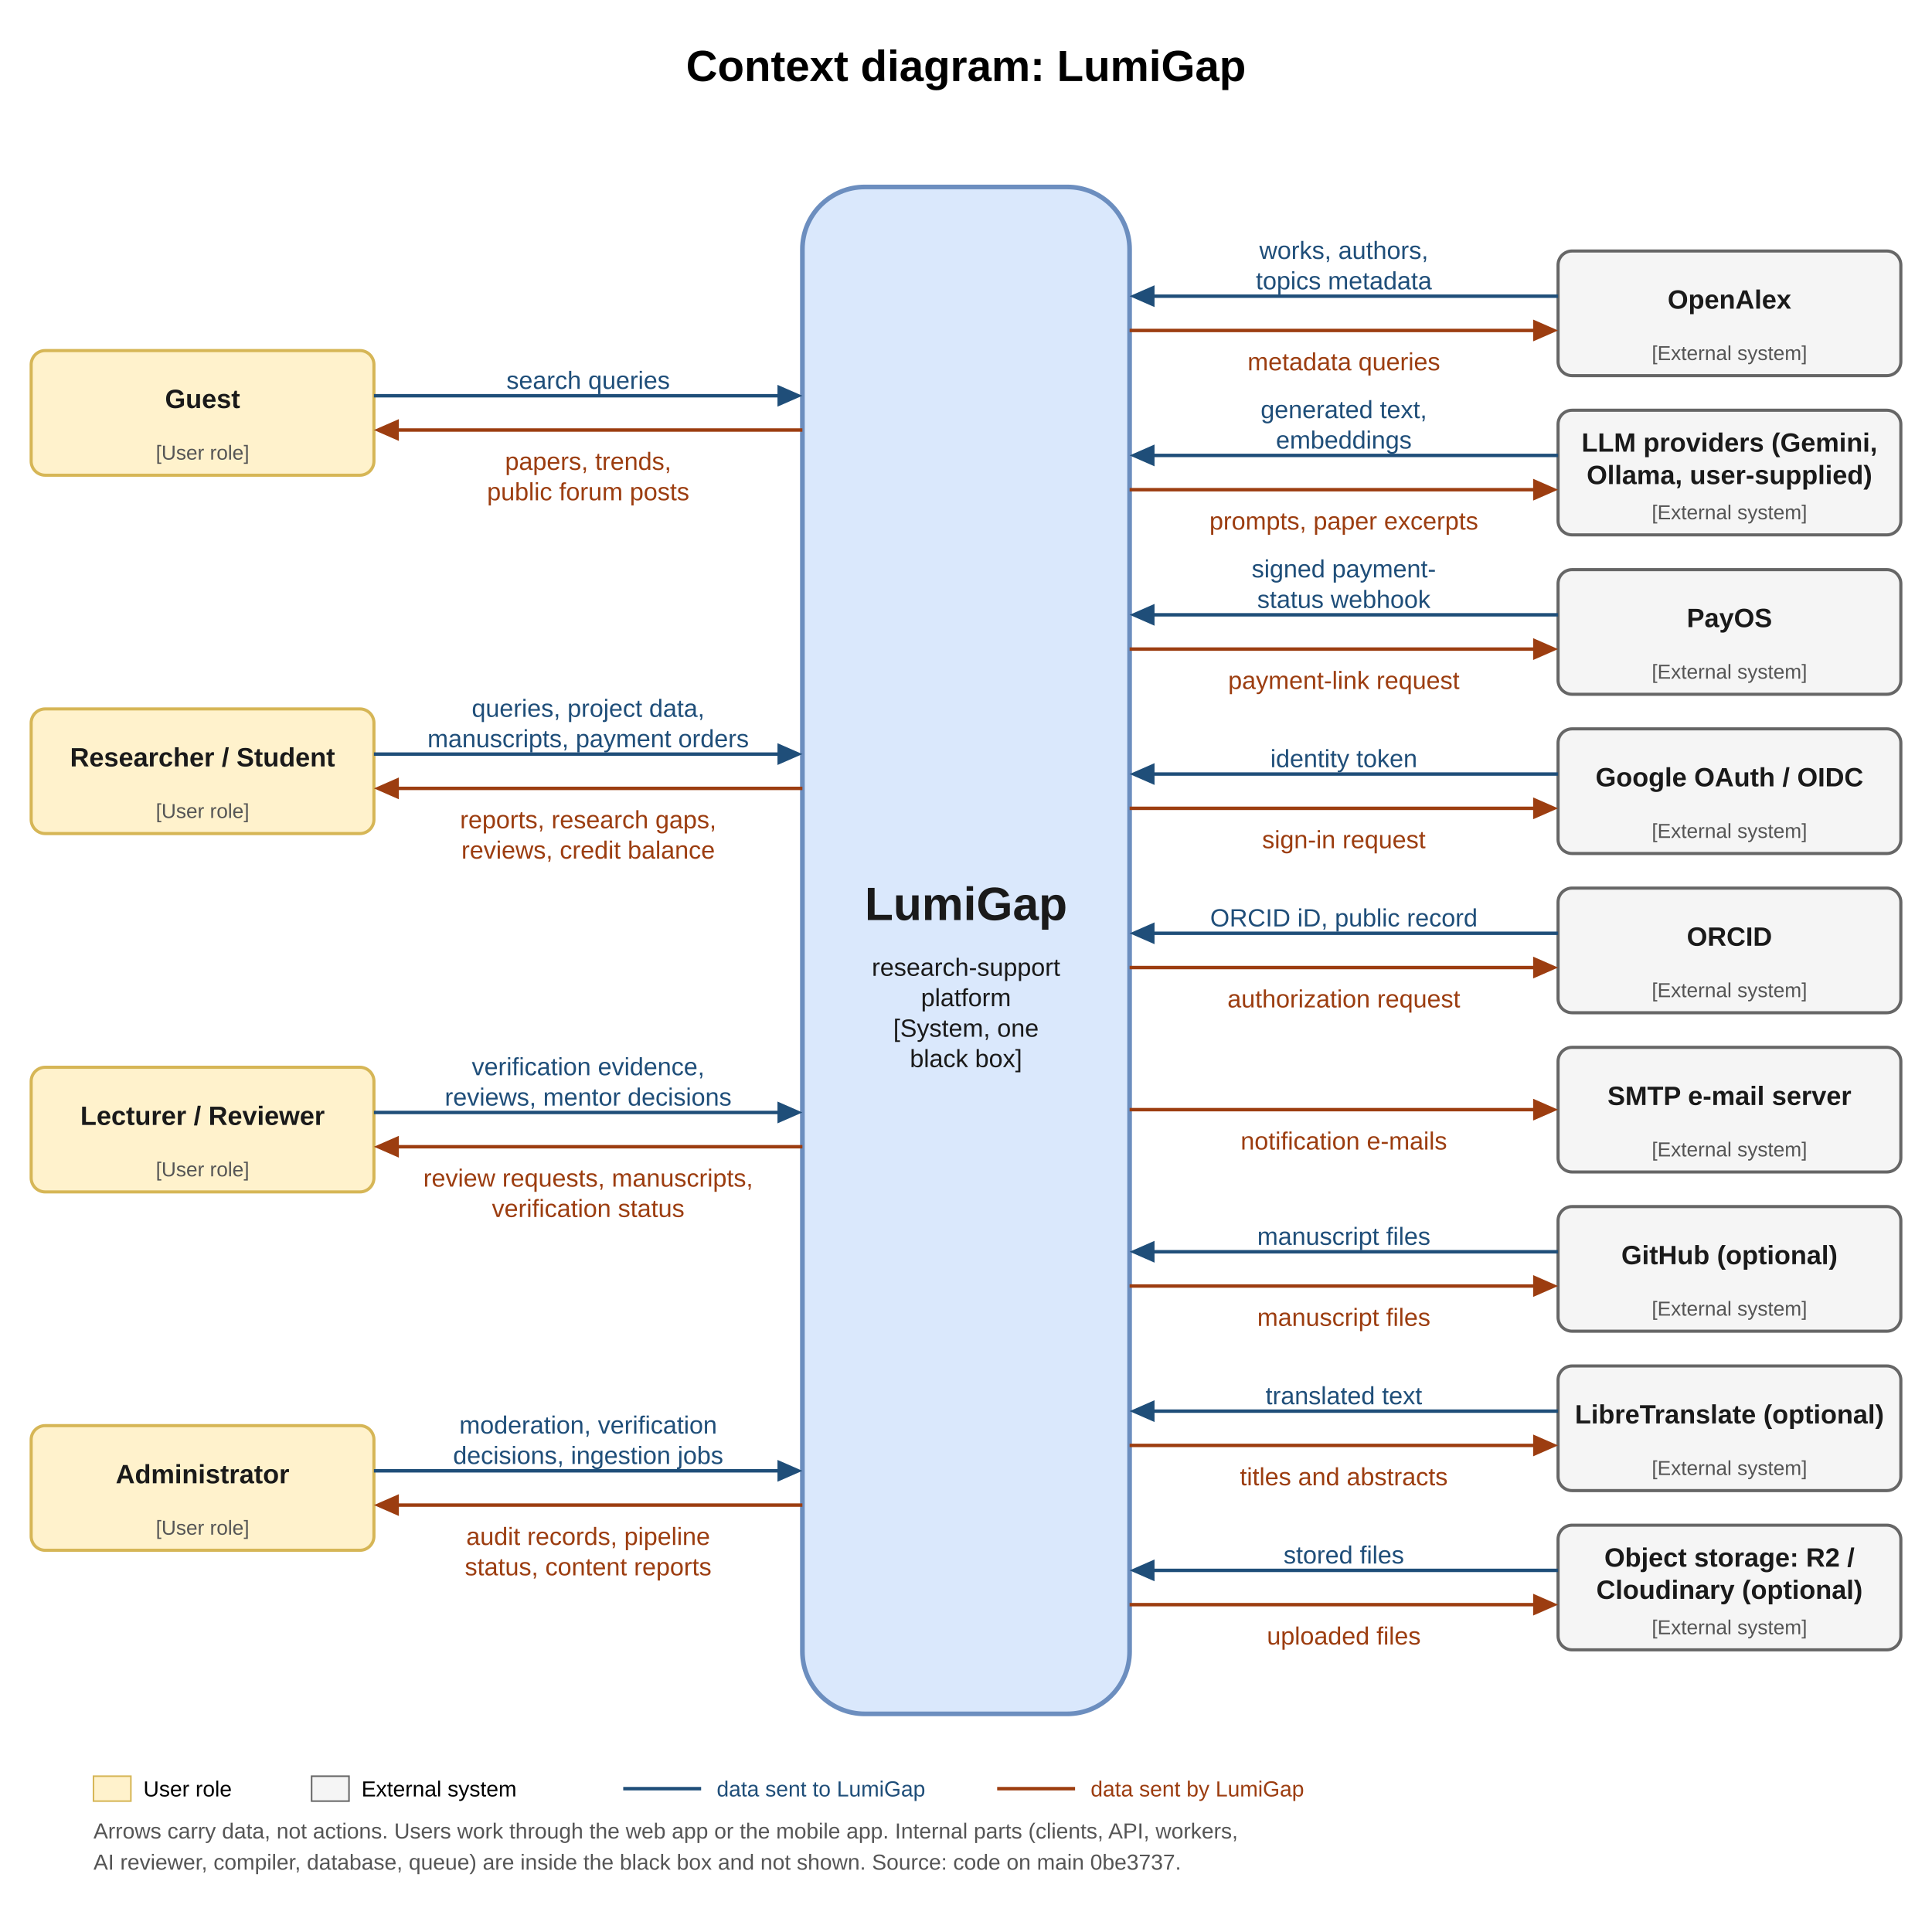
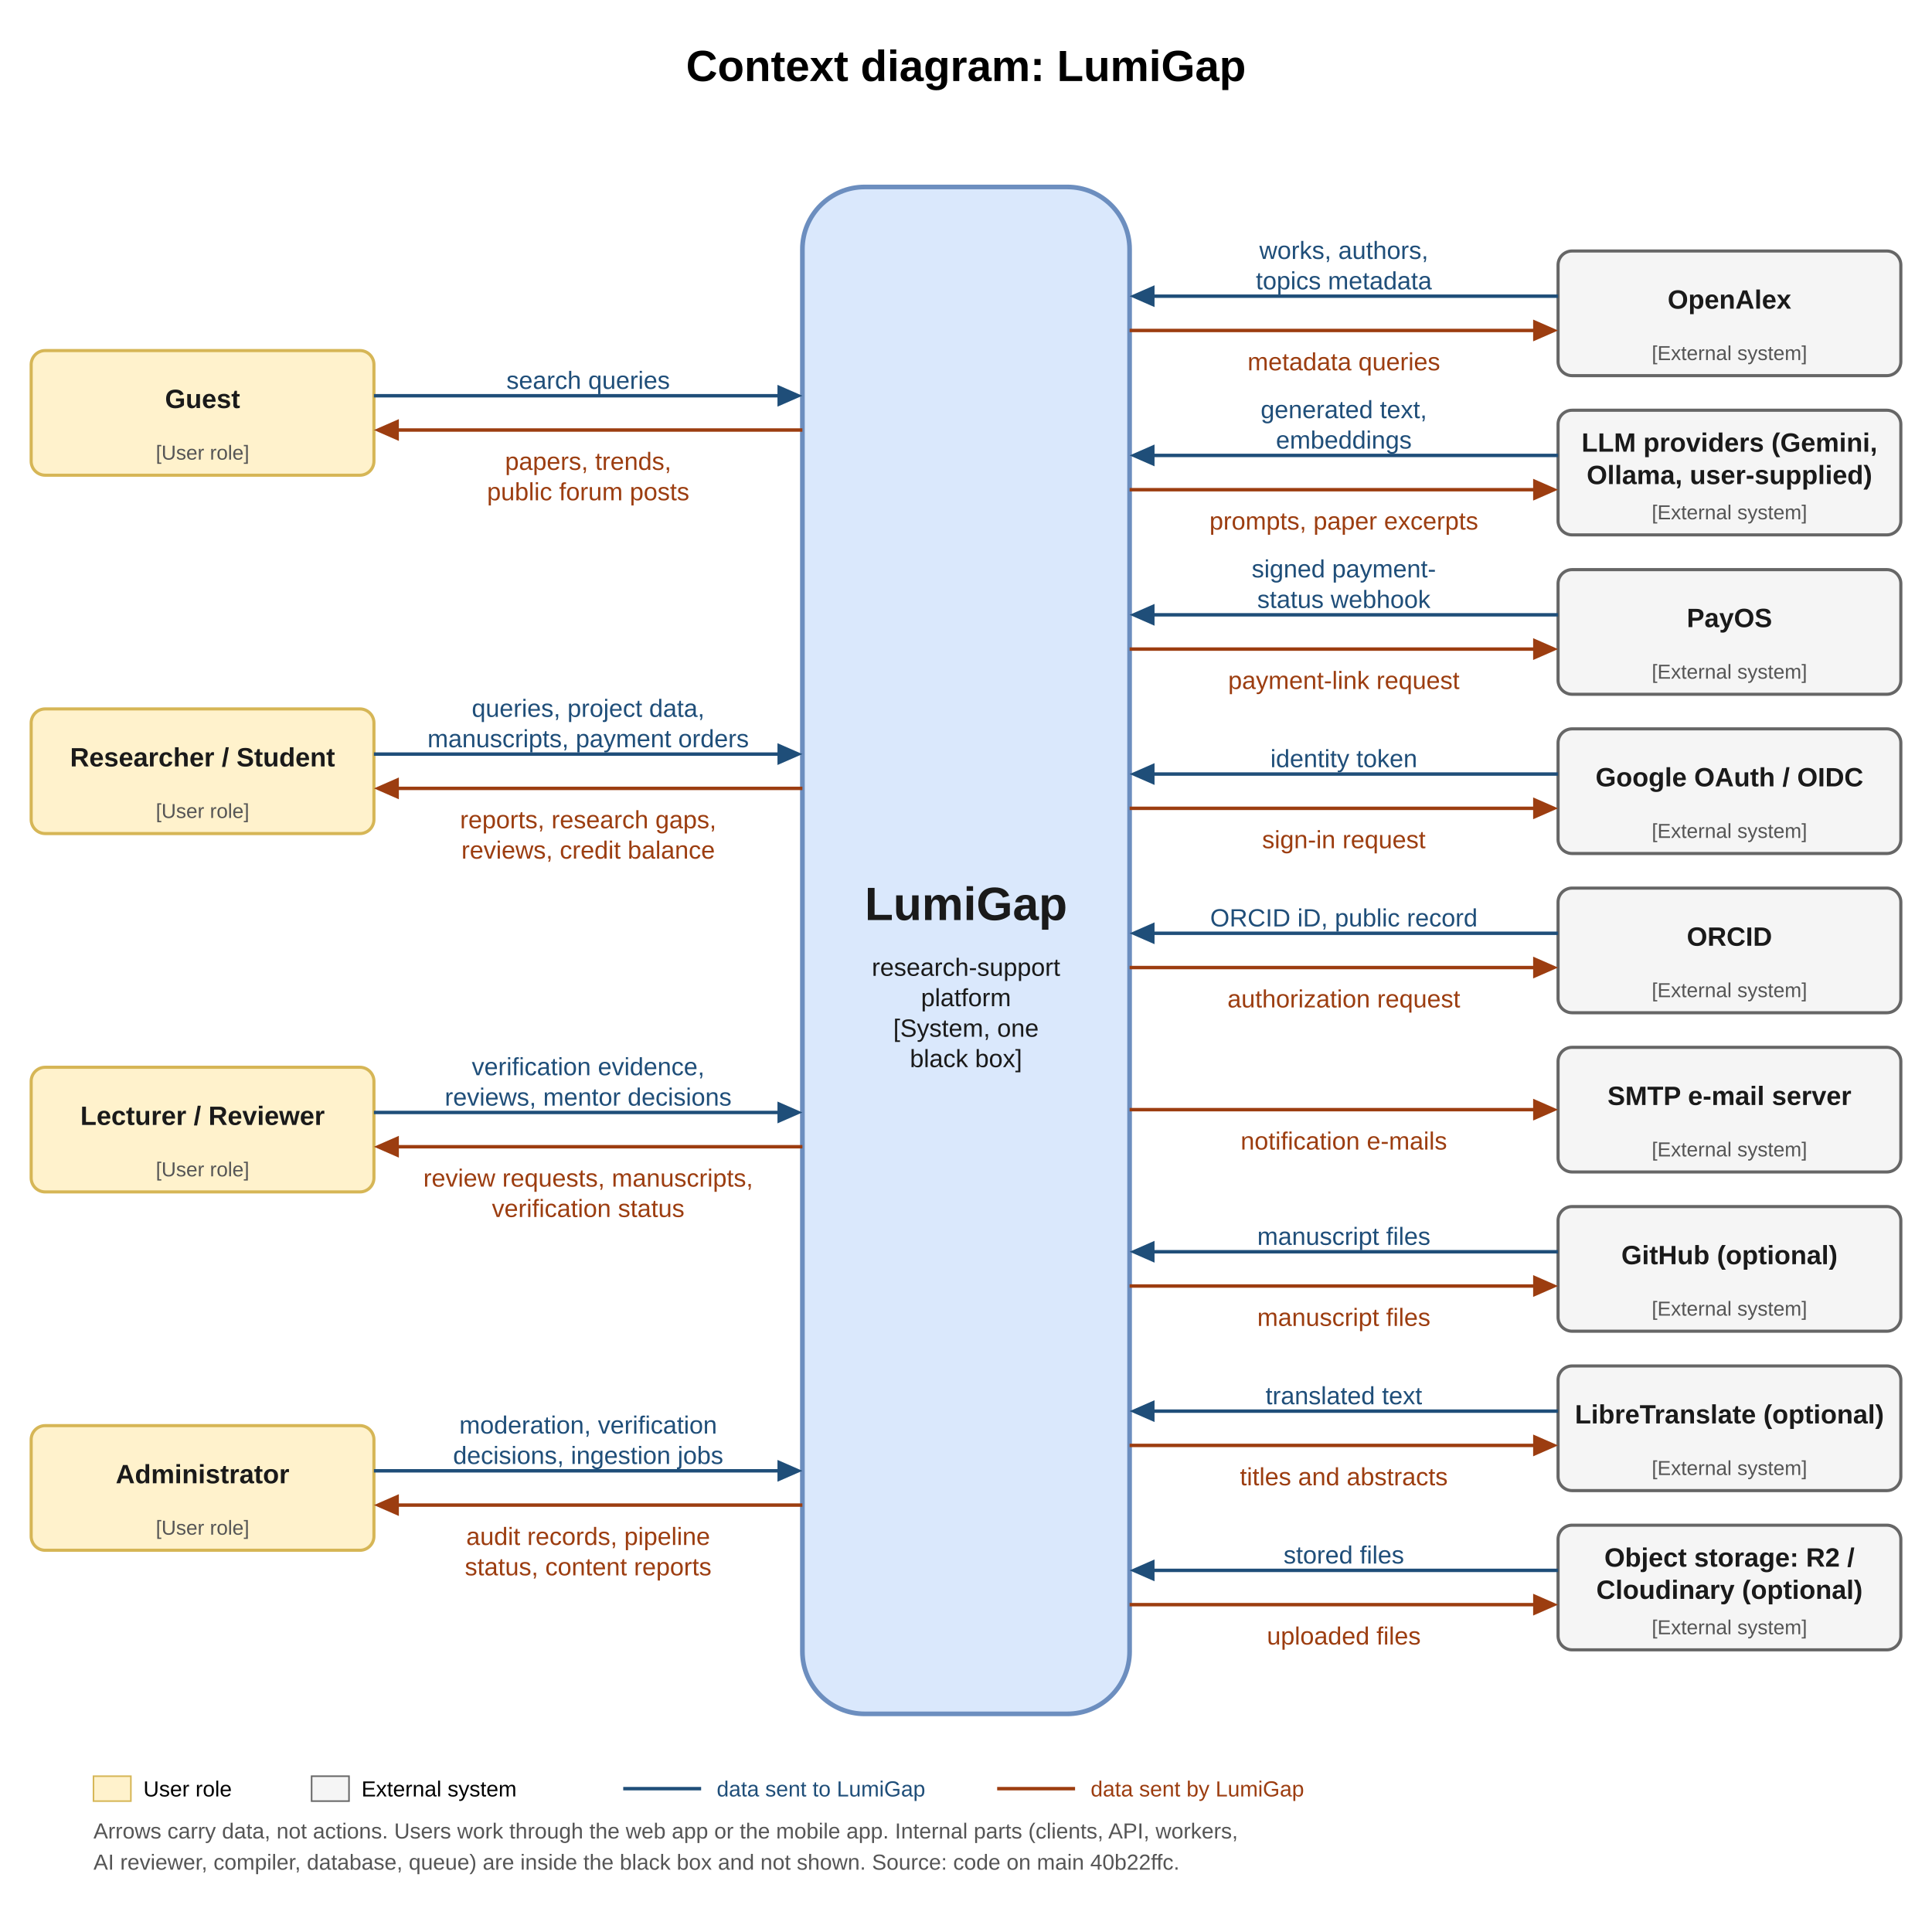
<svg xmlns="http://www.w3.org/2000/svg" width="1240" height="1240" viewBox="0 0 1240 1240" font-family="Arial">
  <rect width="1240" height="1240" fill="white" />
  <text x="620.0" y="52" font-size="28" font-weight="bold" text-anchor="middle">Context diagram: LumiGap</text>
  <rect x="515" y="120" width="210" height="980" rx="40" fill="#DAE8FC" stroke="#6C8EBF" stroke-width="3" />
  <text x="620.0" y="590.5" font-size="30" text-anchor="middle" font-weight="bold" fill="#1A1A1A">LumiGap</text>
  <text x="620.0" y="626.3" font-size="16" text-anchor="middle" font-weight="normal" fill="#1A1A1A">research-support</text>
  <text x="620.0" y="645.8" font-size="16" text-anchor="middle" font-weight="normal" fill="#1A1A1A">platform</text>
  <text x="620.0" y="665.4" font-size="16" text-anchor="middle" font-weight="normal" fill="#1A1A1A">[System, one</text>
  <text x="620.0" y="684.9" font-size="16" text-anchor="middle" font-weight="normal" fill="#1A1A1A">black box]</text>
  <rect x="20.0" y="225.0" width="220" height="80" rx="9" fill="#FFF2CC" stroke="#D6B656" stroke-width="2" />
  <text x="130.0" y="261.9" font-size="17" text-anchor="middle" font-weight="bold" fill="#1A1A1A">Guest</text>
  <text x="130.0" y="295.0" font-size="13" text-anchor="middle" fill="#555">[User role]</text>
  <line x1="240.0" y1="254.0" x2="501.0" y2="254.0" stroke="#1F4E79" stroke-width="2.2" />
  <polygon points="515.0,254.0 499.0,247.0 499.0,261.0" fill="#1F4E79" />
  <text x="377.5" y="249.6" font-size="16" text-anchor="middle" font-weight="normal" fill="#1F4E79">search queries</text>
  <line x1="515.0" y1="276.0" x2="254.0" y2="276.0" stroke="#9C3D10" stroke-width="2.2" />
  <polygon points="240.0,276.0 256.0,269.0 256.0,283.0" fill="#9C3D10" />
  <text x="377.5" y="301.6" font-size="16" text-anchor="middle" font-weight="normal" fill="#9C3D10">papers, trends,</text>
  <text x="377.5" y="321.1" font-size="16" text-anchor="middle" font-weight="normal" fill="#9C3D10">public forum posts</text>
  <rect x="20.0" y="455.0" width="220" height="80" rx="9" fill="#FFF2CC" stroke="#D6B656" stroke-width="2" />
  <text x="130.0" y="491.9" font-size="17" text-anchor="middle" font-weight="bold" fill="#1A1A1A">Researcher / Student</text>
  <text x="130.0" y="525.0" font-size="13" text-anchor="middle" fill="#555">[User role]</text>
  <line x1="240.0" y1="484.0" x2="501.0" y2="484.0" stroke="#1F4E79" stroke-width="2.2" />
  <polygon points="515.0,484.0 499.0,477.0 499.0,491.0" fill="#1F4E79" />
  <text x="377.5" y="460.1" font-size="16" text-anchor="middle" font-weight="normal" fill="#1F4E79">queries, project data,</text>
  <text x="377.5" y="479.6" font-size="16" text-anchor="middle" font-weight="normal" fill="#1F4E79">manuscripts, payment orders</text>
  <line x1="515.0" y1="506.0" x2="254.0" y2="506.0" stroke="#9C3D10" stroke-width="2.2" />
  <polygon points="240.0,506.0 256.0,499.0 256.0,513.0" fill="#9C3D10" />
  <text x="377.5" y="531.6" font-size="16" text-anchor="middle" font-weight="normal" fill="#9C3D10">reports, research gaps,</text>
  <text x="377.5" y="551.1" font-size="16" text-anchor="middle" font-weight="normal" fill="#9C3D10">reviews, credit balance</text>
  <rect x="20.0" y="685.0" width="220" height="80" rx="9" fill="#FFF2CC" stroke="#D6B656" stroke-width="2" />
  <text x="130.0" y="722.0" font-size="17" text-anchor="middle" font-weight="bold" fill="#1A1A1A">Lecturer / Reviewer</text>
  <text x="130.0" y="755.0" font-size="13" text-anchor="middle" fill="#555">[User role]</text>
  <line x1="240.0" y1="714.0" x2="501.0" y2="714.0" stroke="#1F4E79" stroke-width="2.2" />
  <polygon points="515.0,714.0 499.0,707.0 499.0,721.0" fill="#1F4E79" />
  <text x="377.5" y="690.1" font-size="16" text-anchor="middle" font-weight="normal" fill="#1F4E79">verification evidence,</text>
  <text x="377.5" y="709.6" font-size="16" text-anchor="middle" font-weight="normal" fill="#1F4E79">reviews, mentor decisions</text>
  <line x1="515.0" y1="736.0" x2="254.0" y2="736.0" stroke="#9C3D10" stroke-width="2.2" />
  <polygon points="240.0,736.0 256.0,729.0 256.0,743.0" fill="#9C3D10" />
  <text x="377.5" y="761.6" font-size="16" text-anchor="middle" font-weight="normal" fill="#9C3D10">review requests, manuscripts,</text>
  <text x="377.5" y="781.1" font-size="16" text-anchor="middle" font-weight="normal" fill="#9C3D10">verification status</text>
  <rect x="20.0" y="915.0" width="220" height="80" rx="9" fill="#FFF2CC" stroke="#D6B656" stroke-width="2" />
  <text x="130.0" y="952.0" font-size="17" text-anchor="middle" font-weight="bold" fill="#1A1A1A">Administrator</text>
  <text x="130.0" y="985.0" font-size="13" text-anchor="middle" fill="#555">[User role]</text>
  <line x1="240.0" y1="944.0" x2="501.0" y2="944.0" stroke="#1F4E79" stroke-width="2.2" />
  <polygon points="515.0,944.0 499.0,937.0 499.0,951.0" fill="#1F4E79" />
  <text x="377.5" y="920.1" font-size="16" text-anchor="middle" font-weight="normal" fill="#1F4E79">moderation, verification</text>
  <text x="377.5" y="939.6" font-size="16" text-anchor="middle" font-weight="normal" fill="#1F4E79">decisions, ingestion jobs</text>
  <line x1="515.0" y1="966.0" x2="254.0" y2="966.0" stroke="#9C3D10" stroke-width="2.2" />
  <polygon points="240.0,966.0 256.0,959.0 256.0,973.0" fill="#9C3D10" />
  <text x="377.5" y="991.6" font-size="16" text-anchor="middle" font-weight="normal" fill="#9C3D10">audit records, pipeline</text>
  <text x="377.5" y="1011.1" font-size="16" text-anchor="middle" font-weight="normal" fill="#9C3D10">status, content reports</text>
  <rect x="1000.0" y="161.1" width="220" height="80" rx="9" fill="#F5F5F5" stroke="#666666" stroke-width="2" />
  <text x="1110.0" y="198.1" font-size="17" text-anchor="middle" font-weight="bold" fill="#1A1A1A">OpenAlex</text>
  <text x="1110.0" y="231.1" font-size="13" text-anchor="middle" fill="#555">[External system]</text>
  <line x1="1000.0" y1="190.1" x2="739.0" y2="190.1" stroke="#1F4E79" stroke-width="2.2" />
  <polygon points="725.0,190.1 741.0,183.1 741.0,197.1" fill="#1F4E79" />
  <text x="862.5" y="166.2" font-size="16" text-anchor="middle" font-weight="normal" fill="#1F4E79">works, authors,</text>
  <text x="862.5" y="185.7" font-size="16" text-anchor="middle" font-weight="normal" fill="#1F4E79">topics metadata</text>
  <line x1="725.0" y1="212.1" x2="986.0" y2="212.1" stroke="#9C3D10" stroke-width="2.2" />
  <polygon points="1000.0,212.1 984.0,205.1 984.0,219.1" fill="#9C3D10" />
  <text x="862.5" y="237.7" font-size="16" text-anchor="middle" font-weight="normal" fill="#9C3D10">metadata queries</text>
  <rect x="1000.0" y="263.3" width="220" height="80" rx="9" fill="#F5F5F5" stroke="#666666" stroke-width="2" />
  <text x="1110.0" y="289.9" font-size="17" text-anchor="middle" font-weight="bold" fill="#1A1A1A">LLM providers (Gemini,</text>
  <text x="1110.0" y="310.7" font-size="17" text-anchor="middle" font-weight="bold" fill="#1A1A1A">Ollama, user-supplied)</text>
  <text x="1110.0" y="333.3" font-size="13" text-anchor="middle" fill="#555">[External system]</text>
  <line x1="1000.0" y1="292.3" x2="739.0" y2="292.3" stroke="#1F4E79" stroke-width="2.2" />
  <polygon points="725.0,292.3 741.0,285.3 741.0,299.3" fill="#1F4E79" />
  <text x="862.5" y="268.4" font-size="16" text-anchor="middle" font-weight="normal" fill="#1F4E79">generated text,</text>
  <text x="862.5" y="287.9" font-size="16" text-anchor="middle" font-weight="normal" fill="#1F4E79">embeddings</text>
  <line x1="725.0" y1="314.3" x2="986.0" y2="314.3" stroke="#9C3D10" stroke-width="2.2" />
  <polygon points="1000.0,314.3 984.0,307.3 984.0,321.3" fill="#9C3D10" />
  <text x="862.5" y="339.9" font-size="16" text-anchor="middle" font-weight="normal" fill="#9C3D10">prompts, paper excerpts</text>
  <rect x="1000.0" y="365.6" width="220" height="80" rx="9" fill="#F5F5F5" stroke="#666666" stroke-width="2" />
  <text x="1110.0" y="402.5" font-size="17" text-anchor="middle" font-weight="bold" fill="#1A1A1A">PayOS</text>
  <text x="1110.0" y="435.6" font-size="13" text-anchor="middle" fill="#555">[External system]</text>
  <line x1="1000.0" y1="394.6" x2="739.0" y2="394.6" stroke="#1F4E79" stroke-width="2.2" />
  <polygon points="725.0,394.6 741.0,387.6 741.0,401.6" fill="#1F4E79" />
  <text x="862.5" y="370.6" font-size="16" text-anchor="middle" font-weight="normal" fill="#1F4E79">signed payment-</text>
  <text x="862.5" y="390.2" font-size="16" text-anchor="middle" font-weight="normal" fill="#1F4E79">status webhook</text>
  <line x1="725.0" y1="416.6" x2="986.0" y2="416.6" stroke="#9C3D10" stroke-width="2.2" />
  <polygon points="1000.0,416.6 984.0,409.6 984.0,423.6" fill="#9C3D10" />
  <text x="862.5" y="442.2" font-size="16" text-anchor="middle" font-weight="normal" fill="#9C3D10">payment-link request</text>
  <rect x="1000.0" y="467.8" width="220" height="80" rx="9" fill="#F5F5F5" stroke="#666666" stroke-width="2" />
  <text x="1110.0" y="504.7" font-size="17" text-anchor="middle" font-weight="bold" fill="#1A1A1A">Google OAuth / OIDC</text>
  <text x="1110.0" y="537.8" font-size="13" text-anchor="middle" fill="#555">[External system]</text>
  <line x1="1000.0" y1="496.8" x2="739.0" y2="496.8" stroke="#1F4E79" stroke-width="2.2" />
  <polygon points="725.0,496.8 741.0,489.8 741.0,503.8" fill="#1F4E79" />
  <text x="862.5" y="492.4" font-size="16" text-anchor="middle" font-weight="normal" fill="#1F4E79">identity token</text>
  <line x1="725.0" y1="518.8" x2="986.0" y2="518.8" stroke="#9C3D10" stroke-width="2.2" />
  <polygon points="1000.0,518.8 984.0,511.8 984.0,525.8" fill="#9C3D10" />
  <text x="862.5" y="544.4" font-size="16" text-anchor="middle" font-weight="normal" fill="#9C3D10">sign-in request</text>
  <rect x="1000.0" y="570.0" width="220" height="80" rx="9" fill="#F5F5F5" stroke="#666666" stroke-width="2" />
  <text x="1110.0" y="607.0" font-size="17" text-anchor="middle" font-weight="bold" fill="#1A1A1A">ORCID</text>
  <text x="1110.0" y="640.0" font-size="13" text-anchor="middle" fill="#555">[External system]</text>
  <line x1="1000.0" y1="599.0" x2="739.0" y2="599.0" stroke="#1F4E79" stroke-width="2.2" />
  <polygon points="725.0,599.0 741.0,592.0 741.0,606.0" fill="#1F4E79" />
  <text x="862.5" y="594.6" font-size="16" text-anchor="middle" font-weight="normal" fill="#1F4E79">ORCID iD, public record</text>
  <line x1="725.0" y1="621.0" x2="986.0" y2="621.0" stroke="#9C3D10" stroke-width="2.2" />
  <polygon points="1000.0,621.0 984.0,614.0 984.0,628.0" fill="#9C3D10" />
  <text x="862.5" y="646.6" font-size="16" text-anchor="middle" font-weight="normal" fill="#9C3D10">authorization request</text>
  <rect x="1000.0" y="672.2" width="220" height="80" rx="9" fill="#F5F5F5" stroke="#666666" stroke-width="2" />
  <text x="1110.0" y="709.2" font-size="17" text-anchor="middle" font-weight="bold" fill="#1A1A1A">SMTP e-mail server</text>
  <text x="1110.0" y="742.2" font-size="13" text-anchor="middle" fill="#555">[External system]</text>
  <line x1="725.0" y1="712.2" x2="986.0" y2="712.2" stroke="#9C3D10" stroke-width="2.2" />
  <polygon points="1000.0,712.2 984.0,705.2 984.0,719.2" fill="#9C3D10" />
  <text x="862.5" y="737.8" font-size="16" text-anchor="middle" font-weight="normal" fill="#9C3D10">notification e-mails</text>
  <rect x="1000.0" y="774.4" width="220" height="80" rx="9" fill="#F5F5F5" stroke="#666666" stroke-width="2" />
  <text x="1110.0" y="811.4" font-size="17" text-anchor="middle" font-weight="bold" fill="#1A1A1A">GitHub (optional)</text>
  <text x="1110.0" y="844.4" font-size="13" text-anchor="middle" fill="#555">[External system]</text>
  <line x1="1000.0" y1="803.4" x2="739.0" y2="803.4" stroke="#1F4E79" stroke-width="2.2" />
  <polygon points="725.0,803.4 741.0,796.4 741.0,810.4" fill="#1F4E79" />
  <text x="862.5" y="799.0" font-size="16" text-anchor="middle" font-weight="normal" fill="#1F4E79">manuscript files</text>
  <line x1="725.0" y1="825.4" x2="986.0" y2="825.4" stroke="#9C3D10" stroke-width="2.2" />
  <polygon points="1000.0,825.4 984.0,818.4 984.0,832.4" fill="#9C3D10" />
  <text x="862.5" y="851.0" font-size="16" text-anchor="middle" font-weight="normal" fill="#9C3D10">manuscript files</text>
  <rect x="1000.0" y="876.7" width="220" height="80" rx="9" fill="#F5F5F5" stroke="#666666" stroke-width="2" />
  <text x="1110.0" y="913.6" font-size="17" text-anchor="middle" font-weight="bold" fill="#1A1A1A">LibreTranslate (optional)</text>
  <text x="1110.0" y="946.7" font-size="13" text-anchor="middle" fill="#555">[External system]</text>
  <line x1="1000.0" y1="905.7" x2="739.0" y2="905.7" stroke="#1F4E79" stroke-width="2.2" />
  <polygon points="725.0,905.7 741.0,898.7 741.0,912.7" fill="#1F4E79" />
  <text x="862.5" y="901.3" font-size="16" text-anchor="middle" font-weight="normal" fill="#1F4E79">translated text</text>
  <line x1="725.0" y1="927.7" x2="986.0" y2="927.7" stroke="#9C3D10" stroke-width="2.2" />
  <polygon points="1000.0,927.7 984.0,920.7 984.0,934.7" fill="#9C3D10" />
  <text x="862.5" y="953.3" font-size="16" text-anchor="middle" font-weight="normal" fill="#9C3D10">titles and abstracts</text>
  <rect x="1000.0" y="978.9" width="220" height="80" rx="9" fill="#F5F5F5" stroke="#666666" stroke-width="2" />
  <text x="1110.0" y="1005.5" font-size="17" text-anchor="middle" font-weight="bold" fill="#1A1A1A">Object storage: R2 /</text>
  <text x="1110.0" y="1026.2" font-size="17" text-anchor="middle" font-weight="bold" fill="#1A1A1A">Cloudinary (optional)</text>
  <text x="1110.0" y="1048.9" font-size="13" text-anchor="middle" fill="#555">[External system]</text>
  <line x1="1000.0" y1="1007.9" x2="739.0" y2="1007.9" stroke="#1F4E79" stroke-width="2.2" />
  <polygon points="725.0,1007.9 741.0,1000.9 741.0,1014.9" fill="#1F4E79" />
  <text x="862.5" y="1003.5" font-size="16" text-anchor="middle" font-weight="normal" fill="#1F4E79">stored files</text>
  <line x1="725.0" y1="1029.9" x2="986.0" y2="1029.9" stroke="#9C3D10" stroke-width="2.2" />
  <polygon points="1000.0,1029.9 984.0,1022.9 984.0,1036.9" fill="#9C3D10" />
  <text x="862.5" y="1055.5" font-size="16" text-anchor="middle" font-weight="normal" fill="#9C3D10">uploaded files</text>
  <rect x="60" y="1140" width="24" height="16" fill="#FFF2CC" stroke="#D6B656" />
  <text x="92" y="1153" font-size="14">User role</text>
  <rect x="200" y="1140" width="24" height="16" fill="#F5F5F5" stroke="#666" />
  <text x="232" y="1153" font-size="14">External system</text>
  <line x1="400" y1="1148" x2="450" y2="1148" stroke="#1F4E79" stroke-width="2.2" />
  <text x="460" y="1153" font-size="14" fill="#1F4E79">data sent to LumiGap</text>
  <line x1="640" y1="1148" x2="690" y2="1148" stroke="#9C3D10" stroke-width="2.2" />
  <text x="700" y="1153" font-size="14" fill="#9C3D10">data sent by LumiGap</text>
  <text x="60" y="1180" font-size="14" fill="#555">Arrows carry data, not actions. Users work through the web app or the mobile app. Internal parts (clients, API, workers,</text>
-   <text x="60" y="1200" font-size="14" fill="#555">AI reviewer, compiler, database, queue) are inside the black box and not shown. Source: code on main 0be3737.</text>
+   <text x="60" y="1200" font-size="14" fill="#555">AI reviewer, compiler, database, queue) are inside the black box and not shown. Source: code on main 40b22ffc.</text>
</svg>
